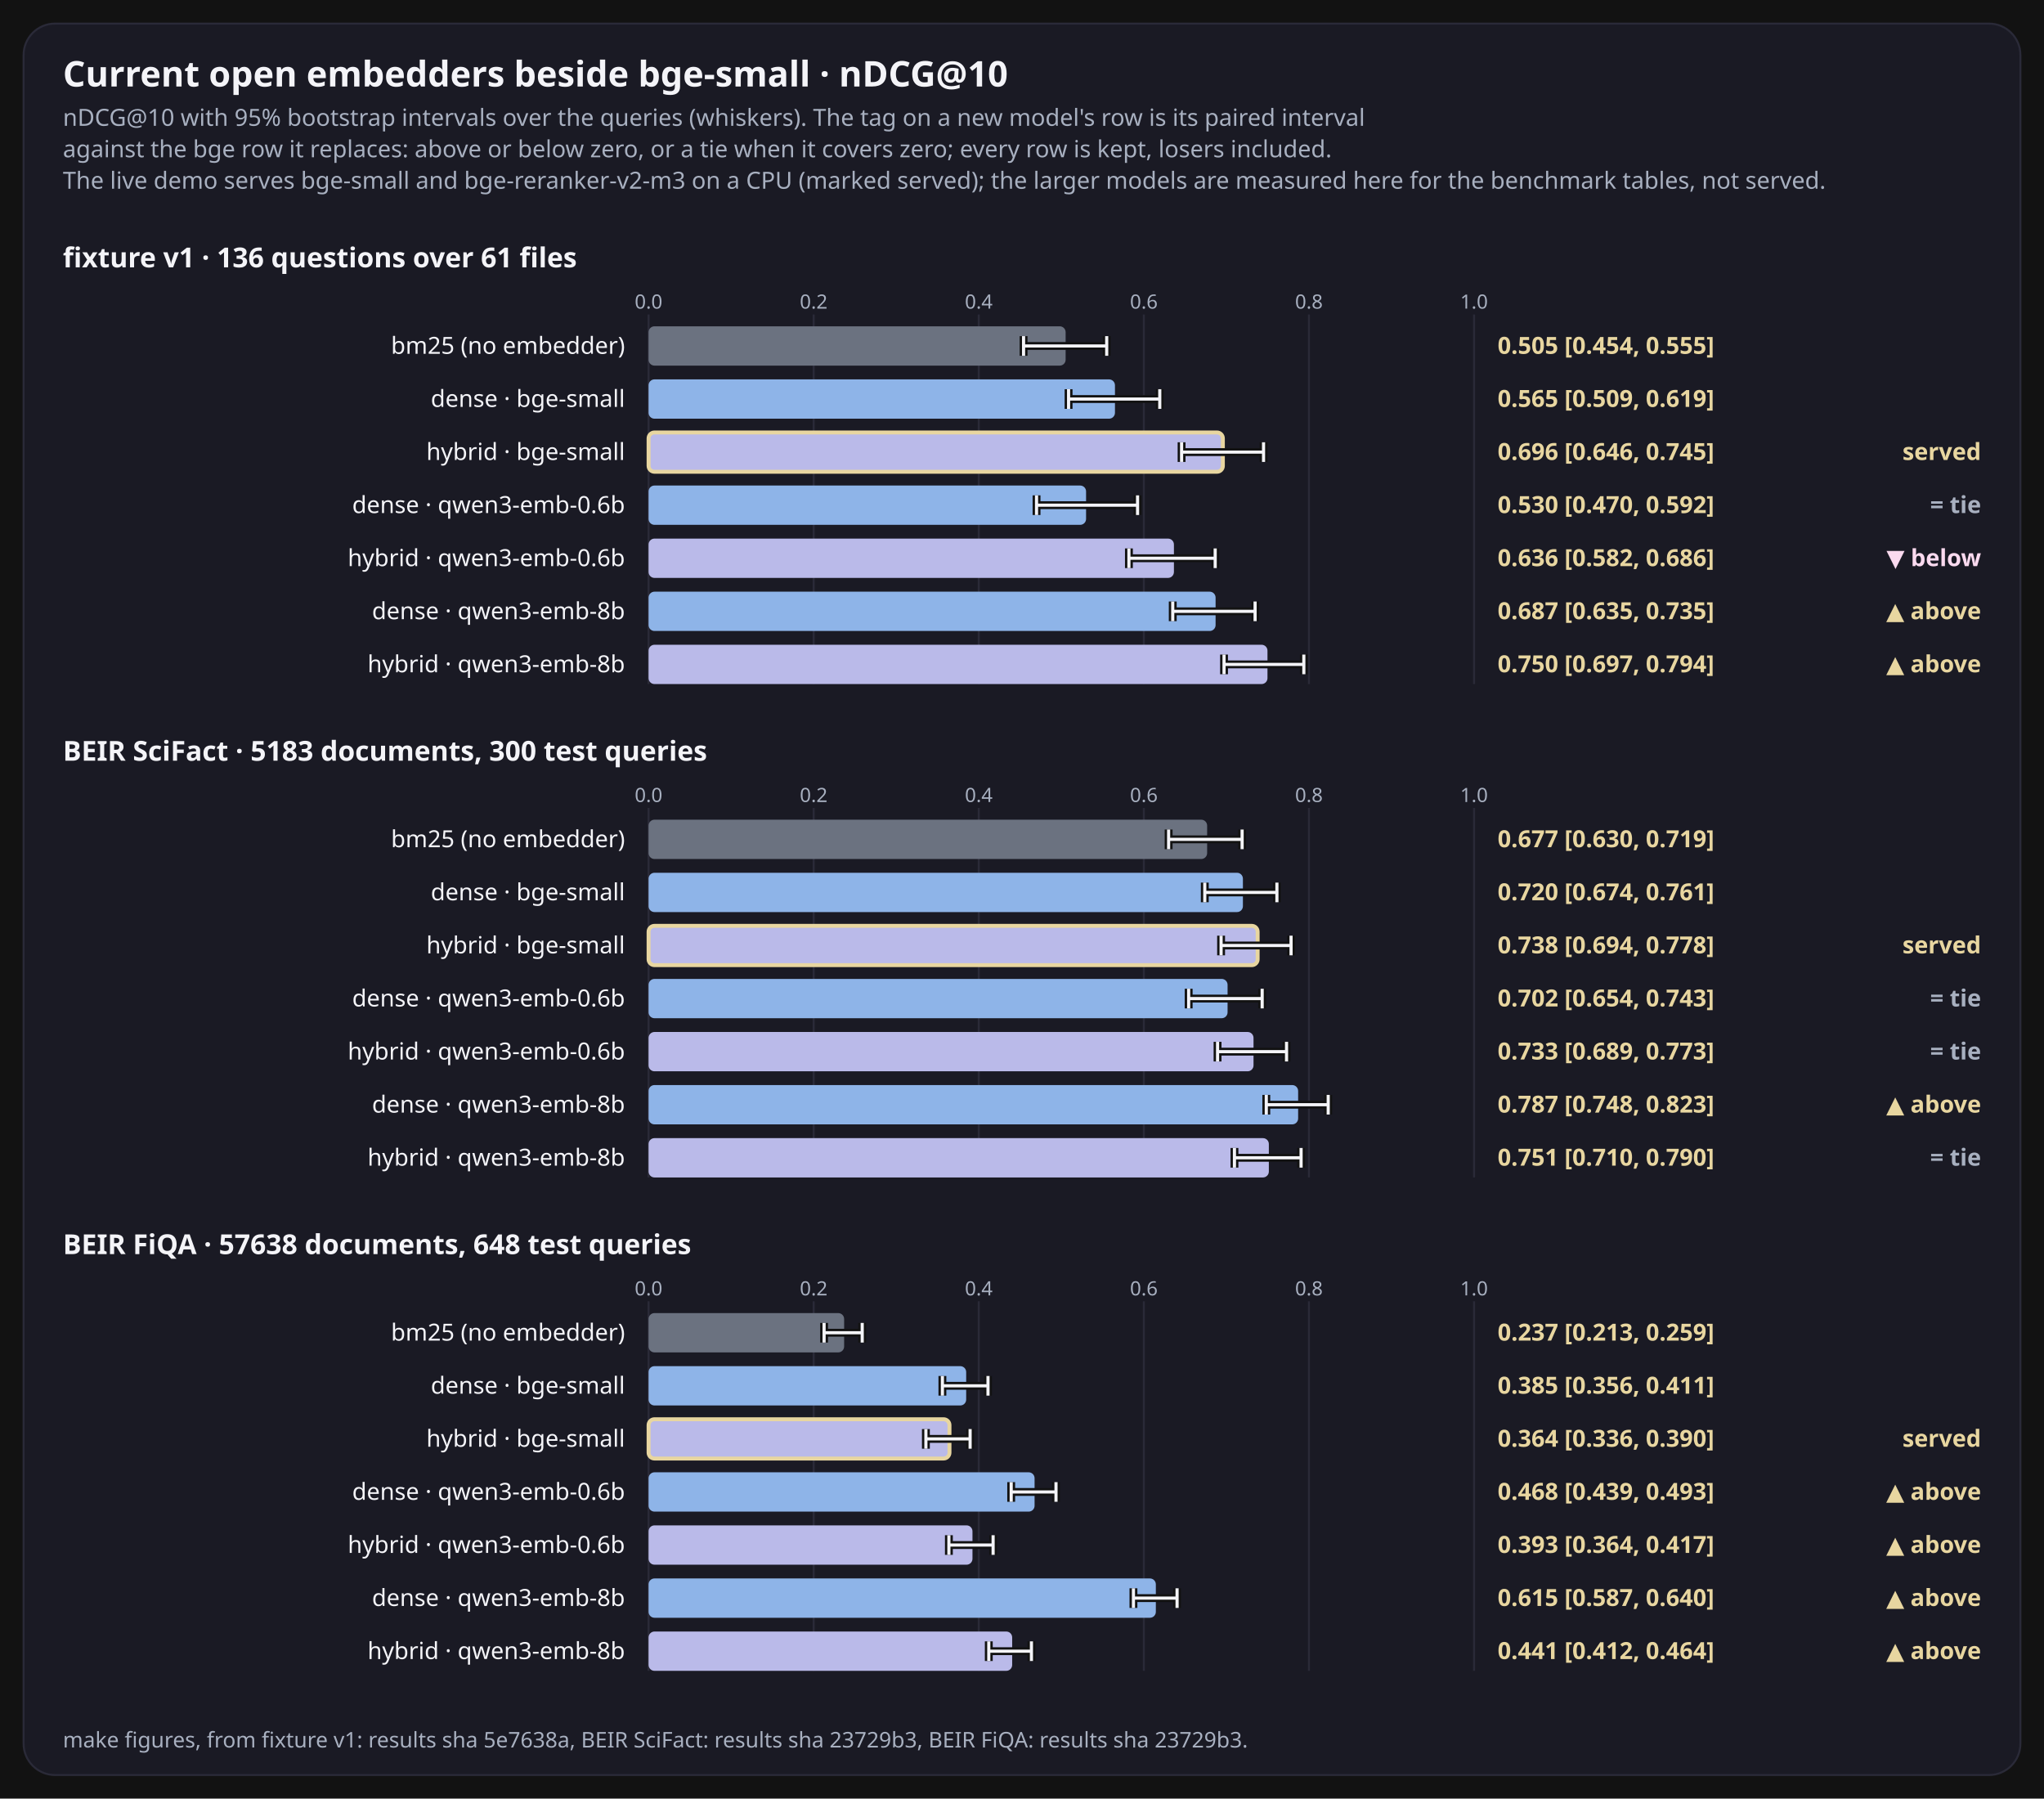
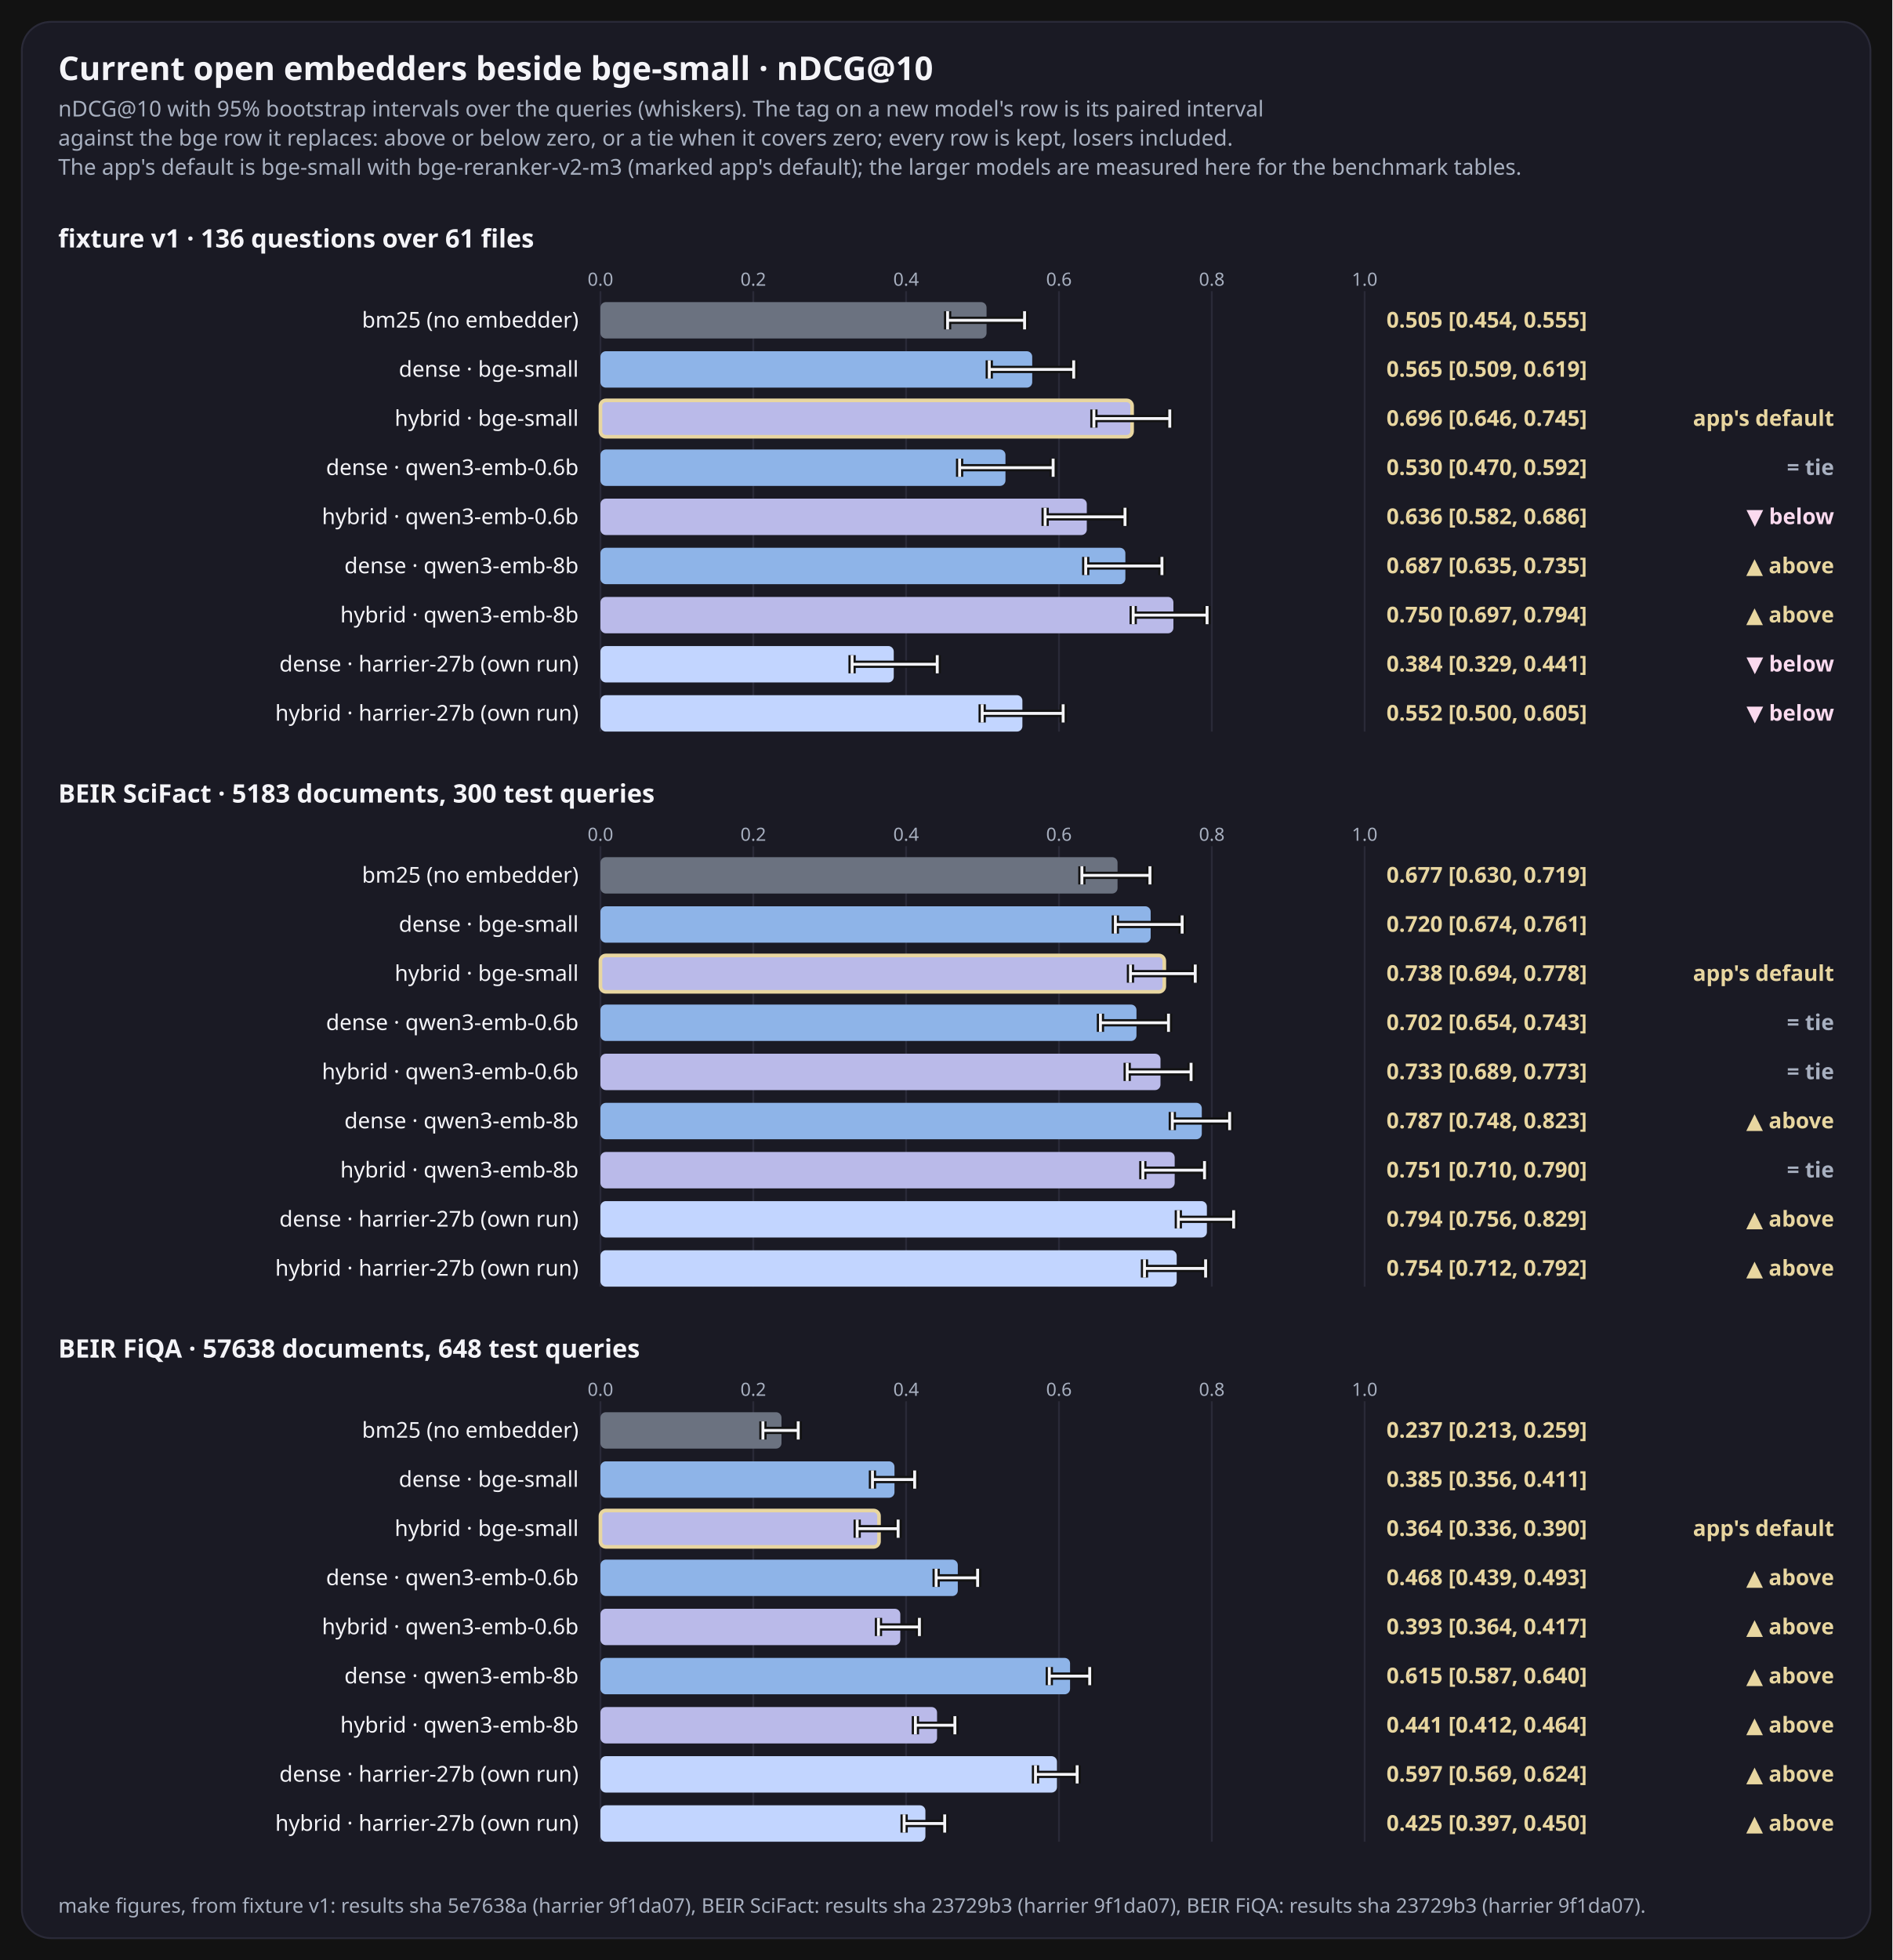
- <svg xmlns="http://www.w3.org/2000/svg" width="1040" height="915" viewBox="0 0 1040 915" role="img" aria-label="Current open embedders beside bge-small  ·  nDCG@10">
-   <rect width="1040" height="915" fill="#121212" />
-   <rect x="12" y="12" width="1016" height="891" rx="16" fill="#1A1A24" stroke="#2A2A38" />
+ <svg xmlns="http://www.w3.org/2000/svg" width="1040" height="1077" viewBox="0 0 1040 1077" role="img" aria-label="Current open embedders beside bge-small  ·  nDCG@10">
+   <rect width="1040" height="1077" fill="#121212" />
+   <rect x="12" y="12" width="1016" height="1053" rx="16" fill="#1A1A24" stroke="#2A2A38" />
  <text x="32" y="44" fill="#F4F4F8" font-family="ui-sans-serif, system-ui, sans-serif" font-size="18" font-weight="700">Current open embedders beside bge-small  ·  nDCG@10</text>
  <text x="32" y="64" fill="#A8B0C0" font-family="ui-sans-serif, system-ui, sans-serif" font-size="12">nDCG@10 with 95% bootstrap intervals over the queries (whiskers). The tag on a new model's row is its paired interval</text>
  <text x="32" y="80" fill="#A8B0C0" font-family="ui-sans-serif, system-ui, sans-serif" font-size="12">against the bge row it replaces: above or below zero, or a tie when it covers zero; every row is kept, losers included.</text>
-   <text x="32" y="96" fill="#A8B0C0" font-family="ui-sans-serif, system-ui, sans-serif" font-size="12">The live demo serves bge-small and bge-reranker-v2-m3 on a CPU (marked served); the larger models are measured here for the benchmark tables, not served.</text>
+   <text x="32" y="96" fill="#A8B0C0" font-family="ui-sans-serif, system-ui, sans-serif" font-size="12">The app's default is bge-small with bge-reranker-v2-m3 (marked app's default); the larger models are measured here for the benchmark tables.</text>
  <text x="32" y="136" fill="#F4F4F8" font-family="ui-sans-serif, system-ui, sans-serif" font-size="14" font-weight="700">fixture v1  ·  136 questions over 61 files</text>
-   <line x1="330.0" y1="160" x2="330.0" y2="348" stroke="#2A2A38" stroke-width="1" />
+   <line x1="330.0" y1="160" x2="330.0" y2="402" stroke="#2A2A38" stroke-width="1" />
  <text x="330.0" y="157" text-anchor="middle" fill="#A8B0C0" font-family="ui-sans-serif, system-ui, sans-serif" font-size="10">0.0</text>
-   <line x1="414.0" y1="160" x2="414.0" y2="348" stroke="#2A2A38" stroke-width="1" />
+   <line x1="414.0" y1="160" x2="414.0" y2="402" stroke="#2A2A38" stroke-width="1" />
  <text x="414.0" y="157" text-anchor="middle" fill="#A8B0C0" font-family="ui-sans-serif, system-ui, sans-serif" font-size="10">0.2</text>
-   <line x1="498.0" y1="160" x2="498.0" y2="348" stroke="#2A2A38" stroke-width="1" />
+   <line x1="498.0" y1="160" x2="498.0" y2="402" stroke="#2A2A38" stroke-width="1" />
  <text x="498.0" y="157" text-anchor="middle" fill="#A8B0C0" font-family="ui-sans-serif, system-ui, sans-serif" font-size="10">0.4</text>
-   <line x1="582.0" y1="160" x2="582.0" y2="348" stroke="#2A2A38" stroke-width="1" />
+   <line x1="582.0" y1="160" x2="582.0" y2="402" stroke="#2A2A38" stroke-width="1" />
  <text x="582.0" y="157" text-anchor="middle" fill="#A8B0C0" font-family="ui-sans-serif, system-ui, sans-serif" font-size="10">0.6</text>
-   <line x1="666.0" y1="160" x2="666.0" y2="348" stroke="#2A2A38" stroke-width="1" />
+   <line x1="666.0" y1="160" x2="666.0" y2="402" stroke="#2A2A38" stroke-width="1" />
  <text x="666.0" y="157" text-anchor="middle" fill="#A8B0C0" font-family="ui-sans-serif, system-ui, sans-serif" font-size="10">0.8</text>
-   <line x1="750.0" y1="160" x2="750.0" y2="348" stroke="#2A2A38" stroke-width="1" />
+   <line x1="750.0" y1="160" x2="750.0" y2="402" stroke="#2A2A38" stroke-width="1" />
  <text x="750.0" y="157" text-anchor="middle" fill="#A8B0C0" font-family="ui-sans-serif, system-ui, sans-serif" font-size="10">1.0</text>
  <text x="318" y="180.0" text-anchor="end" fill="#F4F4F8" font-family="ui-sans-serif, system-ui, sans-serif" font-size="12">bm25 (no embedder)</text>
  <rect x="330" y="166" width="212.2" height="20" rx="3" fill="#6B7280" />
  <path d="M520.8,176.0H563.1M520.8,171.0V181.0M563.1,171.0V181.0" stroke="#121212" stroke-width="4" fill="none" />
  <path d="M520.8,176.0H563.1M520.8,171.0V181.0M563.1,171.0V181.0" stroke="#F4F4F8" stroke-width="1.6" fill="none" />
  <text x="762" y="180.0" fill="#E8D6A0" font-family="ui-sans-serif, system-ui, sans-serif" font-size="12" font-weight="600">0.505  [0.454, 0.555]</text>
  <text x="318" y="207.0" text-anchor="end" fill="#F4F4F8" font-family="ui-sans-serif, system-ui, sans-serif" font-size="12">dense · bge-small</text>
  <rect x="330" y="193" width="237.3" height="20" rx="3" fill="#8EB4E8" />
  <path d="M543.7,203.0H590.1M543.7,198.0V208.0M590.1,198.0V208.0" stroke="#121212" stroke-width="4" fill="none" />
  <path d="M543.7,203.0H590.1M543.7,198.0V208.0M590.1,198.0V208.0" stroke="#F4F4F8" stroke-width="1.6" fill="none" />
  <text x="762" y="207.0" fill="#E8D6A0" font-family="ui-sans-serif, system-ui, sans-serif" font-size="12" font-weight="600">0.565  [0.509, 0.619]</text>
  <text x="318" y="234.0" text-anchor="end" fill="#F4F4F8" font-family="ui-sans-serif, system-ui, sans-serif" font-size="12">hybrid · bge-small</text>
  <rect x="330" y="220" width="292.2" height="20" rx="3" fill="#BABAE9" stroke="#E8D6A0" stroke-width="2" />
  <path d="M601.2,230.0H642.9M601.2,225.0V235.0M642.9,225.0V235.0" stroke="#121212" stroke-width="4" fill="none" />
  <path d="M601.2,230.0H642.9M601.2,225.0V235.0M642.9,225.0V235.0" stroke="#F4F4F8" stroke-width="1.6" fill="none" />
  <text x="762" y="234.0" fill="#E8D6A0" font-family="ui-sans-serif, system-ui, sans-serif" font-size="12" font-weight="600">0.696  [0.646, 0.745]</text>
-   <text x="1008" y="234.0" text-anchor="end" fill="#E8D6A0" font-family="ui-sans-serif, system-ui, sans-serif" font-size="12" font-weight="700">served</text>
+   <text x="1008" y="234.0" text-anchor="end" fill="#E8D6A0" font-family="ui-sans-serif, system-ui, sans-serif" font-size="12" font-weight="700">app's default</text>
  <text x="318" y="261.0" text-anchor="end" fill="#F4F4F8" font-family="ui-sans-serif, system-ui, sans-serif" font-size="12">dense · qwen3-emb-0.6b</text>
  <rect x="330" y="247" width="222.6" height="20" rx="3" fill="#8EB4E8" />
  <path d="M527.4,257.0H578.8M527.4,252.0V262.0M578.8,252.0V262.0" stroke="#121212" stroke-width="4" fill="none" />
  <path d="M527.4,257.0H578.8M527.4,252.0V262.0M578.8,252.0V262.0" stroke="#F4F4F8" stroke-width="1.6" fill="none" />
  <text x="762" y="261.0" fill="#E8D6A0" font-family="ui-sans-serif, system-ui, sans-serif" font-size="12" font-weight="600">0.530  [0.470, 0.592]</text>
  <text x="1008" y="261.0" text-anchor="end" fill="#A8B0C0" font-family="ui-sans-serif, system-ui, sans-serif" font-size="12" font-weight="700">= tie</text>
  <text x="318" y="288.0" text-anchor="end" fill="#F4F4F8" font-family="ui-sans-serif, system-ui, sans-serif" font-size="12">hybrid · qwen3-emb-0.6b</text>
  <rect x="330" y="274" width="267.3" height="20" rx="3" fill="#BABAE9" />
  <path d="M574.4,284.0H618.3M574.4,279.0V289.0M618.3,279.0V289.0" stroke="#121212" stroke-width="4" fill="none" />
  <path d="M574.4,284.0H618.3M574.4,279.0V289.0M618.3,279.0V289.0" stroke="#F4F4F8" stroke-width="1.6" fill="none" />
  <text x="762" y="288.0" fill="#E8D6A0" font-family="ui-sans-serif, system-ui, sans-serif" font-size="12" font-weight="600">0.636  [0.582, 0.686]</text>
  <text x="1008" y="288.0" text-anchor="end" fill="#FBDAEF" font-family="ui-sans-serif, system-ui, sans-serif" font-size="12" font-weight="700">▼ below</text>
  <text x="318" y="315.0" text-anchor="end" fill="#F4F4F8" font-family="ui-sans-serif, system-ui, sans-serif" font-size="12">dense · qwen3-emb-8b</text>
  <rect x="330" y="301" width="288.5" height="20" rx="3" fill="#8EB4E8" />
  <path d="M596.7,311.0H638.6M596.7,306.0V316.0M638.6,306.0V316.0" stroke="#121212" stroke-width="4" fill="none" />
  <path d="M596.7,311.0H638.6M596.7,306.0V316.0M638.6,306.0V316.0" stroke="#F4F4F8" stroke-width="1.6" fill="none" />
  <text x="762" y="315.0" fill="#E8D6A0" font-family="ui-sans-serif, system-ui, sans-serif" font-size="12" font-weight="600">0.687  [0.635, 0.735]</text>
  <text x="1008" y="315.0" text-anchor="end" fill="#E8D6A0" font-family="ui-sans-serif, system-ui, sans-serif" font-size="12" font-weight="700">▲ above</text>
  <text x="318" y="342.0" text-anchor="end" fill="#F4F4F8" font-family="ui-sans-serif, system-ui, sans-serif" font-size="12">hybrid · qwen3-emb-8b</text>
  <rect x="330" y="328" width="314.9" height="20" rx="3" fill="#BABAE9" />
  <path d="M622.8,338.0H663.4M622.8,333.0V343.0M663.4,333.0V343.0" stroke="#121212" stroke-width="4" fill="none" />
  <path d="M622.8,338.0H663.4M622.8,333.0V343.0M663.4,333.0V343.0" stroke="#F4F4F8" stroke-width="1.6" fill="none" />
  <text x="762" y="342.0" fill="#E8D6A0" font-family="ui-sans-serif, system-ui, sans-serif" font-size="12" font-weight="600">0.750  [0.697, 0.794]</text>
  <text x="1008" y="342.0" text-anchor="end" fill="#E8D6A0" font-family="ui-sans-serif, system-ui, sans-serif" font-size="12" font-weight="700">▲ above</text>
-   <text x="32" y="387" fill="#F4F4F8" font-family="ui-sans-serif, system-ui, sans-serif" font-size="14" font-weight="700">BEIR SciFact  ·  5183 documents, 300 test queries</text>
-   <line x1="330.0" y1="411" x2="330.0" y2="599" stroke="#2A2A38" stroke-width="1" />
-   <text x="330.0" y="408" text-anchor="middle" fill="#A8B0C0" font-family="ui-sans-serif, system-ui, sans-serif" font-size="10">0.0</text>
-   <line x1="414.0" y1="411" x2="414.0" y2="599" stroke="#2A2A38" stroke-width="1" />
-   <text x="414.0" y="408" text-anchor="middle" fill="#A8B0C0" font-family="ui-sans-serif, system-ui, sans-serif" font-size="10">0.2</text>
-   <line x1="498.0" y1="411" x2="498.0" y2="599" stroke="#2A2A38" stroke-width="1" />
-   <text x="498.0" y="408" text-anchor="middle" fill="#A8B0C0" font-family="ui-sans-serif, system-ui, sans-serif" font-size="10">0.4</text>
-   <line x1="582.0" y1="411" x2="582.0" y2="599" stroke="#2A2A38" stroke-width="1" />
-   <text x="582.0" y="408" text-anchor="middle" fill="#A8B0C0" font-family="ui-sans-serif, system-ui, sans-serif" font-size="10">0.6</text>
-   <line x1="666.0" y1="411" x2="666.0" y2="599" stroke="#2A2A38" stroke-width="1" />
-   <text x="666.0" y="408" text-anchor="middle" fill="#A8B0C0" font-family="ui-sans-serif, system-ui, sans-serif" font-size="10">0.8</text>
-   <line x1="750.0" y1="411" x2="750.0" y2="599" stroke="#2A2A38" stroke-width="1" />
-   <text x="750.0" y="408" text-anchor="middle" fill="#A8B0C0" font-family="ui-sans-serif, system-ui, sans-serif" font-size="10">1.0</text>
-   <text x="318" y="431.0" text-anchor="end" fill="#F4F4F8" font-family="ui-sans-serif, system-ui, sans-serif" font-size="12">bm25 (no embedder)</text>
-   <rect x="330" y="417" width="284.2" height="20" rx="3" fill="#6B7280" />
-   <path d="M594.6,427.0H632.0M594.6,422.0V432.0M632.0,422.0V432.0" stroke="#121212" stroke-width="4" fill="none" />
-   <path d="M594.6,427.0H632.0M594.6,422.0V432.0M632.0,422.0V432.0" stroke="#F4F4F8" stroke-width="1.6" fill="none" />
-   <text x="762" y="431.0" fill="#E8D6A0" font-family="ui-sans-serif, system-ui, sans-serif" font-size="12" font-weight="600">0.677  [0.630, 0.719]</text>
-   <text x="318" y="458.0" text-anchor="end" fill="#F4F4F8" font-family="ui-sans-serif, system-ui, sans-serif" font-size="12">dense · bge-small</text>
-   <rect x="330" y="444" width="302.4" height="20" rx="3" fill="#8EB4E8" />
-   <path d="M613.0,454.0H649.7M613.0,449.0V459.0M649.7,449.0V459.0" stroke="#121212" stroke-width="4" fill="none" />
-   <path d="M613.0,454.0H649.7M613.0,449.0V459.0M649.7,449.0V459.0" stroke="#F4F4F8" stroke-width="1.6" fill="none" />
-   <text x="762" y="458.0" fill="#E8D6A0" font-family="ui-sans-serif, system-ui, sans-serif" font-size="12" font-weight="600">0.720  [0.674, 0.761]</text>
-   <text x="318" y="485.0" text-anchor="end" fill="#F4F4F8" font-family="ui-sans-serif, system-ui, sans-serif" font-size="12">hybrid · bge-small</text>
-   <rect x="330" y="471" width="309.9" height="20" rx="3" fill="#BABAE9" stroke="#E8D6A0" stroke-width="2" />
-   <path d="M621.3,481.0H656.9M621.3,476.0V486.0M656.9,476.0V486.0" stroke="#121212" stroke-width="4" fill="none" />
-   <path d="M621.3,481.0H656.9M621.3,476.0V486.0M656.9,476.0V486.0" stroke="#F4F4F8" stroke-width="1.6" fill="none" />
-   <text x="762" y="485.0" fill="#E8D6A0" font-family="ui-sans-serif, system-ui, sans-serif" font-size="12" font-weight="600">0.738  [0.694, 0.778]</text>
-   <text x="1008" y="485.0" text-anchor="end" fill="#E8D6A0" font-family="ui-sans-serif, system-ui, sans-serif" font-size="12" font-weight="700">served</text>
-   <text x="318" y="512.0" text-anchor="end" fill="#F4F4F8" font-family="ui-sans-serif, system-ui, sans-serif" font-size="12">dense · qwen3-emb-0.6b</text>
-   <rect x="330" y="498" width="294.6" height="20" rx="3" fill="#8EB4E8" />
-   <path d="M604.8,508.0H642.2M604.8,503.0V513.0M642.2,503.0V513.0" stroke="#121212" stroke-width="4" fill="none" />
-   <path d="M604.8,508.0H642.2M604.8,503.0V513.0M642.2,503.0V513.0" stroke="#F4F4F8" stroke-width="1.6" fill="none" />
-   <text x="762" y="512.0" fill="#E8D6A0" font-family="ui-sans-serif, system-ui, sans-serif" font-size="12" font-weight="600">0.702  [0.654, 0.743]</text>
-   <text x="1008" y="512.0" text-anchor="end" fill="#A8B0C0" font-family="ui-sans-serif, system-ui, sans-serif" font-size="12" font-weight="700">= tie</text>
-   <text x="318" y="539.0" text-anchor="end" fill="#F4F4F8" font-family="ui-sans-serif, system-ui, sans-serif" font-size="12">hybrid · qwen3-emb-0.6b</text>
-   <rect x="330" y="525" width="307.8" height="20" rx="3" fill="#BABAE9" />
-   <path d="M619.5,535.0H654.6M619.5,530.0V540.0M654.6,530.0V540.0" stroke="#121212" stroke-width="4" fill="none" />
-   <path d="M619.5,535.0H654.6M619.5,530.0V540.0M654.6,530.0V540.0" stroke="#F4F4F8" stroke-width="1.6" fill="none" />
-   <text x="762" y="539.0" fill="#E8D6A0" font-family="ui-sans-serif, system-ui, sans-serif" font-size="12" font-weight="600">0.733  [0.689, 0.773]</text>
-   <text x="1008" y="539.0" text-anchor="end" fill="#A8B0C0" font-family="ui-sans-serif, system-ui, sans-serif" font-size="12" font-weight="700">= tie</text>
-   <text x="318" y="566.0" text-anchor="end" fill="#F4F4F8" font-family="ui-sans-serif, system-ui, sans-serif" font-size="12">dense · qwen3-emb-8b</text>
-   <rect x="330" y="552" width="330.5" height="20" rx="3" fill="#8EB4E8" />
-   <path d="M644.3,562.0H675.8M644.3,557.0V567.0M675.8,557.0V567.0" stroke="#121212" stroke-width="4" fill="none" />
-   <path d="M644.3,562.0H675.8M644.3,557.0V567.0M675.8,557.0V567.0" stroke="#F4F4F8" stroke-width="1.6" fill="none" />
-   <text x="762" y="566.0" fill="#E8D6A0" font-family="ui-sans-serif, system-ui, sans-serif" font-size="12" font-weight="600">0.787  [0.748, 0.823]</text>
-   <text x="1008" y="566.0" text-anchor="end" fill="#E8D6A0" font-family="ui-sans-serif, system-ui, sans-serif" font-size="12" font-weight="700">▲ above</text>
-   <text x="318" y="593.0" text-anchor="end" fill="#F4F4F8" font-family="ui-sans-serif, system-ui, sans-serif" font-size="12">hybrid · qwen3-emb-8b</text>
-   <rect x="330" y="579" width="315.6" height="20" rx="3" fill="#BABAE9" />
-   <path d="M628.1,589.0H662.0M628.1,584.0V594.0M662.0,584.0V594.0" stroke="#121212" stroke-width="4" fill="none" />
-   <path d="M628.1,589.0H662.0M628.1,584.0V594.0M662.0,584.0V594.0" stroke="#F4F4F8" stroke-width="1.6" fill="none" />
-   <text x="762" y="593.0" fill="#E8D6A0" font-family="ui-sans-serif, system-ui, sans-serif" font-size="12" font-weight="600">0.751  [0.710, 0.790]</text>
+   <text x="318" y="369.0" text-anchor="end" fill="#F4F4F8" font-family="ui-sans-serif, system-ui, sans-serif" font-size="12">dense · harrier-27b (own run)</text>
+   <rect x="330" y="355" width="161.2" height="20" rx="3" fill="#C2D5FF" />
+   <path d="M468.3,365.0H515.1M468.3,360.0V370.0M515.1,360.0V370.0" stroke="#121212" stroke-width="4" fill="none" />
+   <path d="M468.3,365.0H515.1M468.3,360.0V370.0M515.1,360.0V370.0" stroke="#F4F4F8" stroke-width="1.6" fill="none" />
+   <text x="762" y="369.0" fill="#E8D6A0" font-family="ui-sans-serif, system-ui, sans-serif" font-size="12" font-weight="600">0.384  [0.329, 0.441]</text>
+   <text x="1008" y="369.0" text-anchor="end" fill="#FBDAEF" font-family="ui-sans-serif, system-ui, sans-serif" font-size="12" font-weight="700">▼ below</text>
+   <text x="318" y="396.0" text-anchor="end" fill="#F4F4F8" font-family="ui-sans-serif, system-ui, sans-serif" font-size="12">hybrid · harrier-27b (own run)</text>
+   <rect x="330" y="382" width="231.9" height="20" rx="3" fill="#C2D5FF" />
+   <path d="M539.8,392.0H584.3M539.8,387.0V397.0M584.3,387.0V397.0" stroke="#121212" stroke-width="4" fill="none" />
+   <path d="M539.8,392.0H584.3M539.8,387.0V397.0M584.3,387.0V397.0" stroke="#F4F4F8" stroke-width="1.6" fill="none" />
+   <text x="762" y="396.0" fill="#E8D6A0" font-family="ui-sans-serif, system-ui, sans-serif" font-size="12" font-weight="600">0.552  [0.500, 0.605]</text>
+   <text x="1008" y="396.0" text-anchor="end" fill="#FBDAEF" font-family="ui-sans-serif, system-ui, sans-serif" font-size="12" font-weight="700">▼ below</text>
+   <text x="32" y="441" fill="#F4F4F8" font-family="ui-sans-serif, system-ui, sans-serif" font-size="14" font-weight="700">BEIR SciFact  ·  5183 documents, 300 test queries</text>
+   <line x1="330.0" y1="465" x2="330.0" y2="707" stroke="#2A2A38" stroke-width="1" />
+   <text x="330.0" y="462" text-anchor="middle" fill="#A8B0C0" font-family="ui-sans-serif, system-ui, sans-serif" font-size="10">0.0</text>
+   <line x1="414.0" y1="465" x2="414.0" y2="707" stroke="#2A2A38" stroke-width="1" />
+   <text x="414.0" y="462" text-anchor="middle" fill="#A8B0C0" font-family="ui-sans-serif, system-ui, sans-serif" font-size="10">0.2</text>
+   <line x1="498.0" y1="465" x2="498.0" y2="707" stroke="#2A2A38" stroke-width="1" />
+   <text x="498.0" y="462" text-anchor="middle" fill="#A8B0C0" font-family="ui-sans-serif, system-ui, sans-serif" font-size="10">0.4</text>
+   <line x1="582.0" y1="465" x2="582.0" y2="707" stroke="#2A2A38" stroke-width="1" />
+   <text x="582.0" y="462" text-anchor="middle" fill="#A8B0C0" font-family="ui-sans-serif, system-ui, sans-serif" font-size="10">0.6</text>
+   <line x1="666.0" y1="465" x2="666.0" y2="707" stroke="#2A2A38" stroke-width="1" />
+   <text x="666.0" y="462" text-anchor="middle" fill="#A8B0C0" font-family="ui-sans-serif, system-ui, sans-serif" font-size="10">0.8</text>
+   <line x1="750.0" y1="465" x2="750.0" y2="707" stroke="#2A2A38" stroke-width="1" />
+   <text x="750.0" y="462" text-anchor="middle" fill="#A8B0C0" font-family="ui-sans-serif, system-ui, sans-serif" font-size="10">1.0</text>
+   <text x="318" y="485.0" text-anchor="end" fill="#F4F4F8" font-family="ui-sans-serif, system-ui, sans-serif" font-size="12">bm25 (no embedder)</text>
+   <rect x="330" y="471" width="284.2" height="20" rx="3" fill="#6B7280" />
+   <path d="M594.6,481.0H632.0M594.6,476.0V486.0M632.0,476.0V486.0" stroke="#121212" stroke-width="4" fill="none" />
+   <path d="M594.6,481.0H632.0M594.6,476.0V486.0M632.0,476.0V486.0" stroke="#F4F4F8" stroke-width="1.6" fill="none" />
+   <text x="762" y="485.0" fill="#E8D6A0" font-family="ui-sans-serif, system-ui, sans-serif" font-size="12" font-weight="600">0.677  [0.630, 0.719]</text>
+   <text x="318" y="512.0" text-anchor="end" fill="#F4F4F8" font-family="ui-sans-serif, system-ui, sans-serif" font-size="12">dense · bge-small</text>
+   <rect x="330" y="498" width="302.4" height="20" rx="3" fill="#8EB4E8" />
+   <path d="M613.0,508.0H649.7M613.0,503.0V513.0M649.7,503.0V513.0" stroke="#121212" stroke-width="4" fill="none" />
+   <path d="M613.0,508.0H649.7M613.0,503.0V513.0M649.7,503.0V513.0" stroke="#F4F4F8" stroke-width="1.6" fill="none" />
+   <text x="762" y="512.0" fill="#E8D6A0" font-family="ui-sans-serif, system-ui, sans-serif" font-size="12" font-weight="600">0.720  [0.674, 0.761]</text>
+   <text x="318" y="539.0" text-anchor="end" fill="#F4F4F8" font-family="ui-sans-serif, system-ui, sans-serif" font-size="12">hybrid · bge-small</text>
+   <rect x="330" y="525" width="309.9" height="20" rx="3" fill="#BABAE9" stroke="#E8D6A0" stroke-width="2" />
+   <path d="M621.3,535.0H656.9M621.3,530.0V540.0M656.9,530.0V540.0" stroke="#121212" stroke-width="4" fill="none" />
+   <path d="M621.3,535.0H656.9M621.3,530.0V540.0M656.9,530.0V540.0" stroke="#F4F4F8" stroke-width="1.6" fill="none" />
+   <text x="762" y="539.0" fill="#E8D6A0" font-family="ui-sans-serif, system-ui, sans-serif" font-size="12" font-weight="600">0.738  [0.694, 0.778]</text>
+   <text x="1008" y="539.0" text-anchor="end" fill="#E8D6A0" font-family="ui-sans-serif, system-ui, sans-serif" font-size="12" font-weight="700">app's default</text>
+   <text x="318" y="566.0" text-anchor="end" fill="#F4F4F8" font-family="ui-sans-serif, system-ui, sans-serif" font-size="12">dense · qwen3-emb-0.6b</text>
+   <rect x="330" y="552" width="294.6" height="20" rx="3" fill="#8EB4E8" />
+   <path d="M604.8,562.0H642.2M604.8,557.0V567.0M642.2,557.0V567.0" stroke="#121212" stroke-width="4" fill="none" />
+   <path d="M604.8,562.0H642.2M604.8,557.0V567.0M642.2,557.0V567.0" stroke="#F4F4F8" stroke-width="1.6" fill="none" />
+   <text x="762" y="566.0" fill="#E8D6A0" font-family="ui-sans-serif, system-ui, sans-serif" font-size="12" font-weight="600">0.702  [0.654, 0.743]</text>
+   <text x="1008" y="566.0" text-anchor="end" fill="#A8B0C0" font-family="ui-sans-serif, system-ui, sans-serif" font-size="12" font-weight="700">= tie</text>
+   <text x="318" y="593.0" text-anchor="end" fill="#F4F4F8" font-family="ui-sans-serif, system-ui, sans-serif" font-size="12">hybrid · qwen3-emb-0.6b</text>
+   <rect x="330" y="579" width="307.8" height="20" rx="3" fill="#BABAE9" />
+   <path d="M619.5,589.0H654.6M619.5,584.0V594.0M654.6,584.0V594.0" stroke="#121212" stroke-width="4" fill="none" />
+   <path d="M619.5,589.0H654.6M619.5,584.0V594.0M654.6,584.0V594.0" stroke="#F4F4F8" stroke-width="1.6" fill="none" />
+   <text x="762" y="593.0" fill="#E8D6A0" font-family="ui-sans-serif, system-ui, sans-serif" font-size="12" font-weight="600">0.733  [0.689, 0.773]</text>
  <text x="1008" y="593.0" text-anchor="end" fill="#A8B0C0" font-family="ui-sans-serif, system-ui, sans-serif" font-size="12" font-weight="700">= tie</text>
-   <text x="32" y="638" fill="#F4F4F8" font-family="ui-sans-serif, system-ui, sans-serif" font-size="14" font-weight="700">BEIR FiQA  ·  57638 documents, 648 test queries</text>
-   <line x1="330.0" y1="662" x2="330.0" y2="850" stroke="#2A2A38" stroke-width="1" />
-   <text x="330.0" y="659" text-anchor="middle" fill="#A8B0C0" font-family="ui-sans-serif, system-ui, sans-serif" font-size="10">0.0</text>
-   <line x1="414.0" y1="662" x2="414.0" y2="850" stroke="#2A2A38" stroke-width="1" />
-   <text x="414.0" y="659" text-anchor="middle" fill="#A8B0C0" font-family="ui-sans-serif, system-ui, sans-serif" font-size="10">0.2</text>
-   <line x1="498.0" y1="662" x2="498.0" y2="850" stroke="#2A2A38" stroke-width="1" />
-   <text x="498.0" y="659" text-anchor="middle" fill="#A8B0C0" font-family="ui-sans-serif, system-ui, sans-serif" font-size="10">0.4</text>
-   <line x1="582.0" y1="662" x2="582.0" y2="850" stroke="#2A2A38" stroke-width="1" />
-   <text x="582.0" y="659" text-anchor="middle" fill="#A8B0C0" font-family="ui-sans-serif, system-ui, sans-serif" font-size="10">0.6</text>
-   <line x1="666.0" y1="662" x2="666.0" y2="850" stroke="#2A2A38" stroke-width="1" />
-   <text x="666.0" y="659" text-anchor="middle" fill="#A8B0C0" font-family="ui-sans-serif, system-ui, sans-serif" font-size="10">0.8</text>
-   <line x1="750.0" y1="662" x2="750.0" y2="850" stroke="#2A2A38" stroke-width="1" />
-   <text x="750.0" y="659" text-anchor="middle" fill="#A8B0C0" font-family="ui-sans-serif, system-ui, sans-serif" font-size="10">1.0</text>
-   <text x="318" y="682.0" text-anchor="end" fill="#F4F4F8" font-family="ui-sans-serif, system-ui, sans-serif" font-size="12">bm25 (no embedder)</text>
-   <rect x="330" y="668" width="99.5" height="20" rx="3" fill="#6B7280" />
-   <path d="M419.3,678.0H438.7M419.3,673.0V683.0M438.7,673.0V683.0" stroke="#121212" stroke-width="4" fill="none" />
-   <path d="M419.3,678.0H438.7M419.3,673.0V683.0M438.7,673.0V683.0" stroke="#F4F4F8" stroke-width="1.6" fill="none" />
-   <text x="762" y="682.0" fill="#E8D6A0" font-family="ui-sans-serif, system-ui, sans-serif" font-size="12" font-weight="600">0.237  [0.213, 0.259]</text>
-   <text x="318" y="709.0" text-anchor="end" fill="#F4F4F8" font-family="ui-sans-serif, system-ui, sans-serif" font-size="12">dense · bge-small</text>
-   <rect x="330" y="695" width="161.6" height="20" rx="3" fill="#8EB4E8" />
-   <path d="M479.5,705.0H502.7M479.5,700.0V710.0M502.7,700.0V710.0" stroke="#121212" stroke-width="4" fill="none" />
-   <path d="M479.5,705.0H502.7M479.5,700.0V710.0M502.7,700.0V710.0" stroke="#F4F4F8" stroke-width="1.6" fill="none" />
-   <text x="762" y="709.0" fill="#E8D6A0" font-family="ui-sans-serif, system-ui, sans-serif" font-size="12" font-weight="600">0.385  [0.356, 0.411]</text>
-   <text x="318" y="736.0" text-anchor="end" fill="#F4F4F8" font-family="ui-sans-serif, system-ui, sans-serif" font-size="12">hybrid · bge-small</text>
-   <rect x="330" y="722" width="153.1" height="20" rx="3" fill="#BABAE9" stroke="#E8D6A0" stroke-width="2" />
-   <path d="M471.1,732.0H493.6M471.1,727.0V737.0M493.6,727.0V737.0" stroke="#121212" stroke-width="4" fill="none" />
-   <path d="M471.1,732.0H493.6M471.1,727.0V737.0M493.6,727.0V737.0" stroke="#F4F4F8" stroke-width="1.6" fill="none" />
-   <text x="762" y="736.0" fill="#E8D6A0" font-family="ui-sans-serif, system-ui, sans-serif" font-size="12" font-weight="600">0.364  [0.336, 0.390]</text>
-   <text x="1008" y="736.0" text-anchor="end" fill="#E8D6A0" font-family="ui-sans-serif, system-ui, sans-serif" font-size="12" font-weight="700">served</text>
-   <text x="318" y="763.0" text-anchor="end" fill="#F4F4F8" font-family="ui-sans-serif, system-ui, sans-serif" font-size="12">dense · qwen3-emb-0.6b</text>
-   <rect x="330" y="749" width="196.4" height="20" rx="3" fill="#8EB4E8" />
-   <path d="M514.5,759.0H537.3M514.5,754.0V764.0M537.3,754.0V764.0" stroke="#121212" stroke-width="4" fill="none" />
-   <path d="M514.5,759.0H537.3M514.5,754.0V764.0M537.3,754.0V764.0" stroke="#F4F4F8" stroke-width="1.6" fill="none" />
-   <text x="762" y="763.0" fill="#E8D6A0" font-family="ui-sans-serif, system-ui, sans-serif" font-size="12" font-weight="600">0.468  [0.439, 0.493]</text>
-   <text x="1008" y="763.0" text-anchor="end" fill="#E8D6A0" font-family="ui-sans-serif, system-ui, sans-serif" font-size="12" font-weight="700">▲ above</text>
-   <text x="318" y="790.0" text-anchor="end" fill="#F4F4F8" font-family="ui-sans-serif, system-ui, sans-serif" font-size="12">hybrid · qwen3-emb-0.6b</text>
-   <rect x="330" y="776" width="164.8" height="20" rx="3" fill="#BABAE9" />
-   <path d="M482.8,786.0H505.3M482.8,781.0V791.0M505.3,781.0V791.0" stroke="#121212" stroke-width="4" fill="none" />
-   <path d="M482.8,786.0H505.3M482.8,781.0V791.0M505.3,781.0V791.0" stroke="#F4F4F8" stroke-width="1.6" fill="none" />
-   <text x="762" y="790.0" fill="#E8D6A0" font-family="ui-sans-serif, system-ui, sans-serif" font-size="12" font-weight="600">0.393  [0.364, 0.417]</text>
-   <text x="1008" y="790.0" text-anchor="end" fill="#E8D6A0" font-family="ui-sans-serif, system-ui, sans-serif" font-size="12" font-weight="700">▲ above</text>
-   <text x="318" y="817.0" text-anchor="end" fill="#F4F4F8" font-family="ui-sans-serif, system-ui, sans-serif" font-size="12">dense · qwen3-emb-8b</text>
-   <rect x="330" y="803" width="258.1" height="20" rx="3" fill="#8EB4E8" />
-   <path d="M576.7,813.0H598.9M576.7,808.0V818.0M598.9,808.0V818.0" stroke="#121212" stroke-width="4" fill="none" />
-   <path d="M576.7,813.0H598.9M576.7,808.0V818.0M598.9,808.0V818.0" stroke="#F4F4F8" stroke-width="1.6" fill="none" />
-   <text x="762" y="817.0" fill="#E8D6A0" font-family="ui-sans-serif, system-ui, sans-serif" font-size="12" font-weight="600">0.615  [0.587, 0.640]</text>
-   <text x="1008" y="817.0" text-anchor="end" fill="#E8D6A0" font-family="ui-sans-serif, system-ui, sans-serif" font-size="12" font-weight="700">▲ above</text>
-   <text x="318" y="844.0" text-anchor="end" fill="#F4F4F8" font-family="ui-sans-serif, system-ui, sans-serif" font-size="12">hybrid · qwen3-emb-8b</text>
-   <rect x="330" y="830" width="185.0" height="20" rx="3" fill="#BABAE9" />
-   <path d="M503.1,840.0H524.8M503.1,835.0V845.0M524.8,835.0V845.0" stroke="#121212" stroke-width="4" fill="none" />
-   <path d="M503.1,840.0H524.8M503.1,835.0V845.0M524.8,835.0V845.0" stroke="#F4F4F8" stroke-width="1.6" fill="none" />
-   <text x="762" y="844.0" fill="#E8D6A0" font-family="ui-sans-serif, system-ui, sans-serif" font-size="12" font-weight="600">0.441  [0.412, 0.464]</text>
-   <text x="1008" y="844.0" text-anchor="end" fill="#E8D6A0" font-family="ui-sans-serif, system-ui, sans-serif" font-size="12" font-weight="700">▲ above</text>
-   <text x="32" y="889" fill="#A8B0C0" font-family="ui-sans-serif, system-ui, sans-serif" font-size="11">make figures, from fixture v1: results sha 5e7638a, BEIR SciFact: results sha 23729b3, BEIR FiQA: results sha 23729b3.</text>
+   <text x="318" y="620.0" text-anchor="end" fill="#F4F4F8" font-family="ui-sans-serif, system-ui, sans-serif" font-size="12">dense · qwen3-emb-8b</text>
+   <rect x="330" y="606" width="330.5" height="20" rx="3" fill="#8EB4E8" />
+   <path d="M644.3,616.0H675.8M644.3,611.0V621.0M675.8,611.0V621.0" stroke="#121212" stroke-width="4" fill="none" />
+   <path d="M644.3,616.0H675.8M644.3,611.0V621.0M675.8,611.0V621.0" stroke="#F4F4F8" stroke-width="1.6" fill="none" />
+   <text x="762" y="620.0" fill="#E8D6A0" font-family="ui-sans-serif, system-ui, sans-serif" font-size="12" font-weight="600">0.787  [0.748, 0.823]</text>
+   <text x="1008" y="620.0" text-anchor="end" fill="#E8D6A0" font-family="ui-sans-serif, system-ui, sans-serif" font-size="12" font-weight="700">▲ above</text>
+   <text x="318" y="647.0" text-anchor="end" fill="#F4F4F8" font-family="ui-sans-serif, system-ui, sans-serif" font-size="12">hybrid · qwen3-emb-8b</text>
+   <rect x="330" y="633" width="315.6" height="20" rx="3" fill="#BABAE9" />
+   <path d="M628.1,643.0H662.0M628.1,638.0V648.0M662.0,638.0V648.0" stroke="#121212" stroke-width="4" fill="none" />
+   <path d="M628.1,643.0H662.0M628.1,638.0V648.0M662.0,638.0V648.0" stroke="#F4F4F8" stroke-width="1.6" fill="none" />
+   <text x="762" y="647.0" fill="#E8D6A0" font-family="ui-sans-serif, system-ui, sans-serif" font-size="12" font-weight="600">0.751  [0.710, 0.790]</text>
+   <text x="1008" y="647.0" text-anchor="end" fill="#A8B0C0" font-family="ui-sans-serif, system-ui, sans-serif" font-size="12" font-weight="700">= tie</text>
+   <text x="318" y="674.0" text-anchor="end" fill="#F4F4F8" font-family="ui-sans-serif, system-ui, sans-serif" font-size="12">dense · harrier-27b (own run)</text>
+   <rect x="330" y="660" width="333.3" height="20" rx="3" fill="#C2D5FF" />
+   <path d="M647.6,670.0H678.0M647.6,665.0V675.0M678.0,665.0V675.0" stroke="#121212" stroke-width="4" fill="none" />
+   <path d="M647.6,670.0H678.0M647.6,665.0V675.0M678.0,665.0V675.0" stroke="#F4F4F8" stroke-width="1.6" fill="none" />
+   <text x="762" y="674.0" fill="#E8D6A0" font-family="ui-sans-serif, system-ui, sans-serif" font-size="12" font-weight="600">0.794  [0.756, 0.829]</text>
+   <text x="1008" y="674.0" text-anchor="end" fill="#E8D6A0" font-family="ui-sans-serif, system-ui, sans-serif" font-size="12" font-weight="700">▲ above</text>
+   <text x="318" y="701.0" text-anchor="end" fill="#F4F4F8" font-family="ui-sans-serif, system-ui, sans-serif" font-size="12">hybrid · harrier-27b (own run)</text>
+   <rect x="330" y="687" width="316.7" height="20" rx="3" fill="#C2D5FF" />
+   <path d="M629.0,697.0H662.6M629.0,692.0V702.0M662.6,692.0V702.0" stroke="#121212" stroke-width="4" fill="none" />
+   <path d="M629.0,697.0H662.6M629.0,692.0V702.0M662.6,692.0V702.0" stroke="#F4F4F8" stroke-width="1.6" fill="none" />
+   <text x="762" y="701.0" fill="#E8D6A0" font-family="ui-sans-serif, system-ui, sans-serif" font-size="12" font-weight="600">0.754  [0.712, 0.792]</text>
+   <text x="1008" y="701.0" text-anchor="end" fill="#E8D6A0" font-family="ui-sans-serif, system-ui, sans-serif" font-size="12" font-weight="700">▲ above</text>
+   <text x="32" y="746" fill="#F4F4F8" font-family="ui-sans-serif, system-ui, sans-serif" font-size="14" font-weight="700">BEIR FiQA  ·  57638 documents, 648 test queries</text>
+   <line x1="330.0" y1="770" x2="330.0" y2="1012" stroke="#2A2A38" stroke-width="1" />
+   <text x="330.0" y="767" text-anchor="middle" fill="#A8B0C0" font-family="ui-sans-serif, system-ui, sans-serif" font-size="10">0.0</text>
+   <line x1="414.0" y1="770" x2="414.0" y2="1012" stroke="#2A2A38" stroke-width="1" />
+   <text x="414.0" y="767" text-anchor="middle" fill="#A8B0C0" font-family="ui-sans-serif, system-ui, sans-serif" font-size="10">0.2</text>
+   <line x1="498.0" y1="770" x2="498.0" y2="1012" stroke="#2A2A38" stroke-width="1" />
+   <text x="498.0" y="767" text-anchor="middle" fill="#A8B0C0" font-family="ui-sans-serif, system-ui, sans-serif" font-size="10">0.4</text>
+   <line x1="582.0" y1="770" x2="582.0" y2="1012" stroke="#2A2A38" stroke-width="1" />
+   <text x="582.0" y="767" text-anchor="middle" fill="#A8B0C0" font-family="ui-sans-serif, system-ui, sans-serif" font-size="10">0.6</text>
+   <line x1="666.0" y1="770" x2="666.0" y2="1012" stroke="#2A2A38" stroke-width="1" />
+   <text x="666.0" y="767" text-anchor="middle" fill="#A8B0C0" font-family="ui-sans-serif, system-ui, sans-serif" font-size="10">0.8</text>
+   <line x1="750.0" y1="770" x2="750.0" y2="1012" stroke="#2A2A38" stroke-width="1" />
+   <text x="750.0" y="767" text-anchor="middle" fill="#A8B0C0" font-family="ui-sans-serif, system-ui, sans-serif" font-size="10">1.0</text>
+   <text x="318" y="790.0" text-anchor="end" fill="#F4F4F8" font-family="ui-sans-serif, system-ui, sans-serif" font-size="12">bm25 (no embedder)</text>
+   <rect x="330" y="776" width="99.5" height="20" rx="3" fill="#6B7280" />
+   <path d="M419.3,786.0H438.7M419.3,781.0V791.0M438.7,781.0V791.0" stroke="#121212" stroke-width="4" fill="none" />
+   <path d="M419.3,786.0H438.7M419.3,781.0V791.0M438.7,781.0V791.0" stroke="#F4F4F8" stroke-width="1.6" fill="none" />
+   <text x="762" y="790.0" fill="#E8D6A0" font-family="ui-sans-serif, system-ui, sans-serif" font-size="12" font-weight="600">0.237  [0.213, 0.259]</text>
+   <text x="318" y="817.0" text-anchor="end" fill="#F4F4F8" font-family="ui-sans-serif, system-ui, sans-serif" font-size="12">dense · bge-small</text>
+   <rect x="330" y="803" width="161.6" height="20" rx="3" fill="#8EB4E8" />
+   <path d="M479.5,813.0H502.7M479.5,808.0V818.0M502.7,808.0V818.0" stroke="#121212" stroke-width="4" fill="none" />
+   <path d="M479.5,813.0H502.7M479.5,808.0V818.0M502.7,808.0V818.0" stroke="#F4F4F8" stroke-width="1.6" fill="none" />
+   <text x="762" y="817.0" fill="#E8D6A0" font-family="ui-sans-serif, system-ui, sans-serif" font-size="12" font-weight="600">0.385  [0.356, 0.411]</text>
+   <text x="318" y="844.0" text-anchor="end" fill="#F4F4F8" font-family="ui-sans-serif, system-ui, sans-serif" font-size="12">hybrid · bge-small</text>
+   <rect x="330" y="830" width="153.1" height="20" rx="3" fill="#BABAE9" stroke="#E8D6A0" stroke-width="2" />
+   <path d="M471.1,840.0H493.6M471.1,835.0V845.0M493.6,835.0V845.0" stroke="#121212" stroke-width="4" fill="none" />
+   <path d="M471.1,840.0H493.6M471.1,835.0V845.0M493.6,835.0V845.0" stroke="#F4F4F8" stroke-width="1.6" fill="none" />
+   <text x="762" y="844.0" fill="#E8D6A0" font-family="ui-sans-serif, system-ui, sans-serif" font-size="12" font-weight="600">0.364  [0.336, 0.390]</text>
+   <text x="1008" y="844.0" text-anchor="end" fill="#E8D6A0" font-family="ui-sans-serif, system-ui, sans-serif" font-size="12" font-weight="700">app's default</text>
+   <text x="318" y="871.0" text-anchor="end" fill="#F4F4F8" font-family="ui-sans-serif, system-ui, sans-serif" font-size="12">dense · qwen3-emb-0.6b</text>
+   <rect x="330" y="857" width="196.4" height="20" rx="3" fill="#8EB4E8" />
+   <path d="M514.5,867.0H537.3M514.5,862.0V872.0M537.3,862.0V872.0" stroke="#121212" stroke-width="4" fill="none" />
+   <path d="M514.5,867.0H537.3M514.5,862.0V872.0M537.3,862.0V872.0" stroke="#F4F4F8" stroke-width="1.6" fill="none" />
+   <text x="762" y="871.0" fill="#E8D6A0" font-family="ui-sans-serif, system-ui, sans-serif" font-size="12" font-weight="600">0.468  [0.439, 0.493]</text>
+   <text x="1008" y="871.0" text-anchor="end" fill="#E8D6A0" font-family="ui-sans-serif, system-ui, sans-serif" font-size="12" font-weight="700">▲ above</text>
+   <text x="318" y="898.0" text-anchor="end" fill="#F4F4F8" font-family="ui-sans-serif, system-ui, sans-serif" font-size="12">hybrid · qwen3-emb-0.6b</text>
+   <rect x="330" y="884" width="164.8" height="20" rx="3" fill="#BABAE9" />
+   <path d="M482.8,894.0H505.3M482.8,889.0V899.0M505.3,889.0V899.0" stroke="#121212" stroke-width="4" fill="none" />
+   <path d="M482.8,894.0H505.3M482.8,889.0V899.0M505.3,889.0V899.0" stroke="#F4F4F8" stroke-width="1.6" fill="none" />
+   <text x="762" y="898.0" fill="#E8D6A0" font-family="ui-sans-serif, system-ui, sans-serif" font-size="12" font-weight="600">0.393  [0.364, 0.417]</text>
+   <text x="1008" y="898.0" text-anchor="end" fill="#E8D6A0" font-family="ui-sans-serif, system-ui, sans-serif" font-size="12" font-weight="700">▲ above</text>
+   <text x="318" y="925.0" text-anchor="end" fill="#F4F4F8" font-family="ui-sans-serif, system-ui, sans-serif" font-size="12">dense · qwen3-emb-8b</text>
+   <rect x="330" y="911" width="258.1" height="20" rx="3" fill="#8EB4E8" />
+   <path d="M576.7,921.0H598.9M576.7,916.0V926.0M598.9,916.0V926.0" stroke="#121212" stroke-width="4" fill="none" />
+   <path d="M576.7,921.0H598.9M576.7,916.0V926.0M598.9,916.0V926.0" stroke="#F4F4F8" stroke-width="1.6" fill="none" />
+   <text x="762" y="925.0" fill="#E8D6A0" font-family="ui-sans-serif, system-ui, sans-serif" font-size="12" font-weight="600">0.615  [0.587, 0.640]</text>
+   <text x="1008" y="925.0" text-anchor="end" fill="#E8D6A0" font-family="ui-sans-serif, system-ui, sans-serif" font-size="12" font-weight="700">▲ above</text>
+   <text x="318" y="952.0" text-anchor="end" fill="#F4F4F8" font-family="ui-sans-serif, system-ui, sans-serif" font-size="12">hybrid · qwen3-emb-8b</text>
+   <rect x="330" y="938" width="185.0" height="20" rx="3" fill="#BABAE9" />
+   <path d="M503.1,948.0H524.8M503.1,943.0V953.0M524.8,943.0V953.0" stroke="#121212" stroke-width="4" fill="none" />
+   <path d="M503.1,948.0H524.8M503.1,943.0V953.0M524.8,943.0V953.0" stroke="#F4F4F8" stroke-width="1.6" fill="none" />
+   <text x="762" y="952.0" fill="#E8D6A0" font-family="ui-sans-serif, system-ui, sans-serif" font-size="12" font-weight="600">0.441  [0.412, 0.464]</text>
+   <text x="1008" y="952.0" text-anchor="end" fill="#E8D6A0" font-family="ui-sans-serif, system-ui, sans-serif" font-size="12" font-weight="700">▲ above</text>
+   <text x="318" y="979.0" text-anchor="end" fill="#F4F4F8" font-family="ui-sans-serif, system-ui, sans-serif" font-size="12">dense · harrier-27b (own run)</text>
+   <rect x="330" y="965" width="250.9" height="20" rx="3" fill="#C2D5FF" />
+   <path d="M569.1,975.0H592.0M569.1,970.0V980.0M592.0,970.0V980.0" stroke="#121212" stroke-width="4" fill="none" />
+   <path d="M569.1,975.0H592.0M569.1,970.0V980.0M592.0,970.0V980.0" stroke="#F4F4F8" stroke-width="1.6" fill="none" />
+   <text x="762" y="979.0" fill="#E8D6A0" font-family="ui-sans-serif, system-ui, sans-serif" font-size="12" font-weight="600">0.597  [0.569, 0.624]</text>
+   <text x="1008" y="979.0" text-anchor="end" fill="#E8D6A0" font-family="ui-sans-serif, system-ui, sans-serif" font-size="12" font-weight="700">▲ above</text>
+   <text x="318" y="1006.0" text-anchor="end" fill="#F4F4F8" font-family="ui-sans-serif, system-ui, sans-serif" font-size="12">hybrid · harrier-27b (own run)</text>
+   <rect x="330" y="992" width="178.6" height="20" rx="3" fill="#C2D5FF" />
+   <path d="M496.9,1002.0H519.2M496.9,997.0V1007.0M519.2,997.0V1007.0" stroke="#121212" stroke-width="4" fill="none" />
+   <path d="M496.9,1002.0H519.2M496.9,997.0V1007.0M519.2,997.0V1007.0" stroke="#F4F4F8" stroke-width="1.6" fill="none" />
+   <text x="762" y="1006.0" fill="#E8D6A0" font-family="ui-sans-serif, system-ui, sans-serif" font-size="12" font-weight="600">0.425  [0.397, 0.450]</text>
+   <text x="1008" y="1006.0" text-anchor="end" fill="#E8D6A0" font-family="ui-sans-serif, system-ui, sans-serif" font-size="12" font-weight="700">▲ above</text>
+   <text x="32" y="1051" fill="#A8B0C0" font-family="ui-sans-serif, system-ui, sans-serif" font-size="11">make figures, from fixture v1: results sha 5e7638a (harrier 9f1da07), BEIR SciFact: results sha 23729b3 (harrier 9f1da07), BEIR FiQA: results sha 23729b3 (harrier 9f1da07).</text>
</svg>
